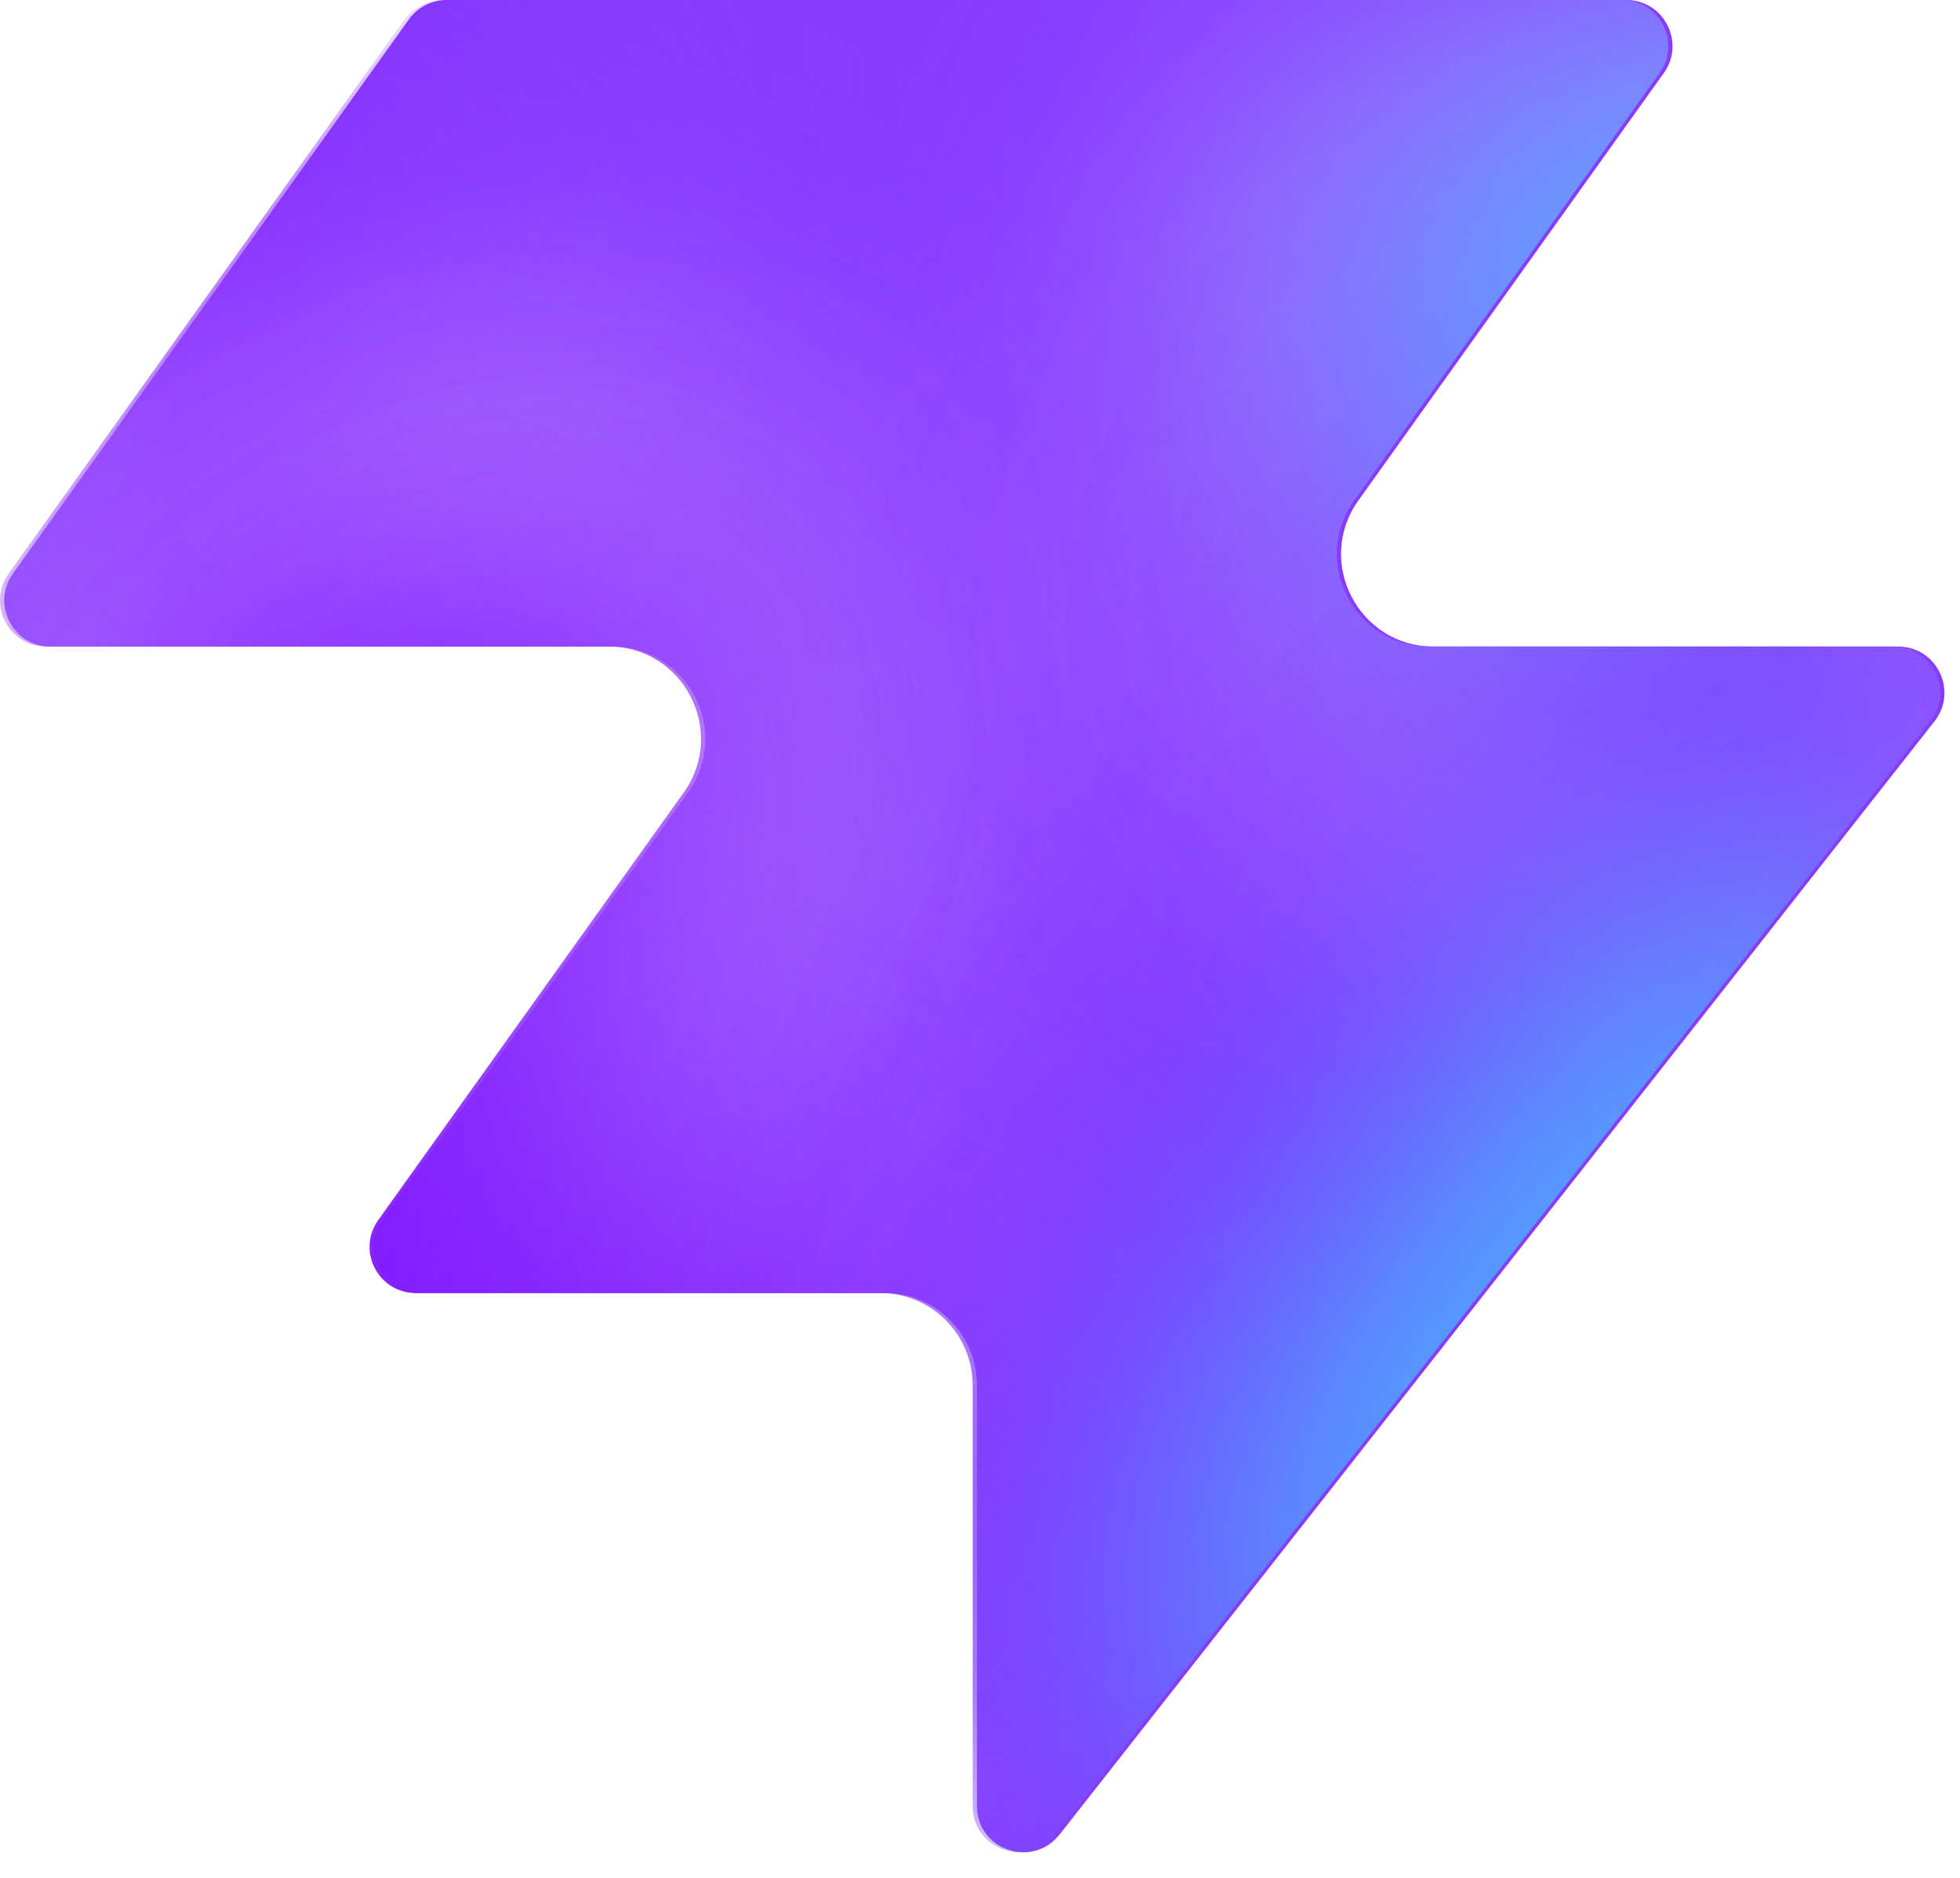
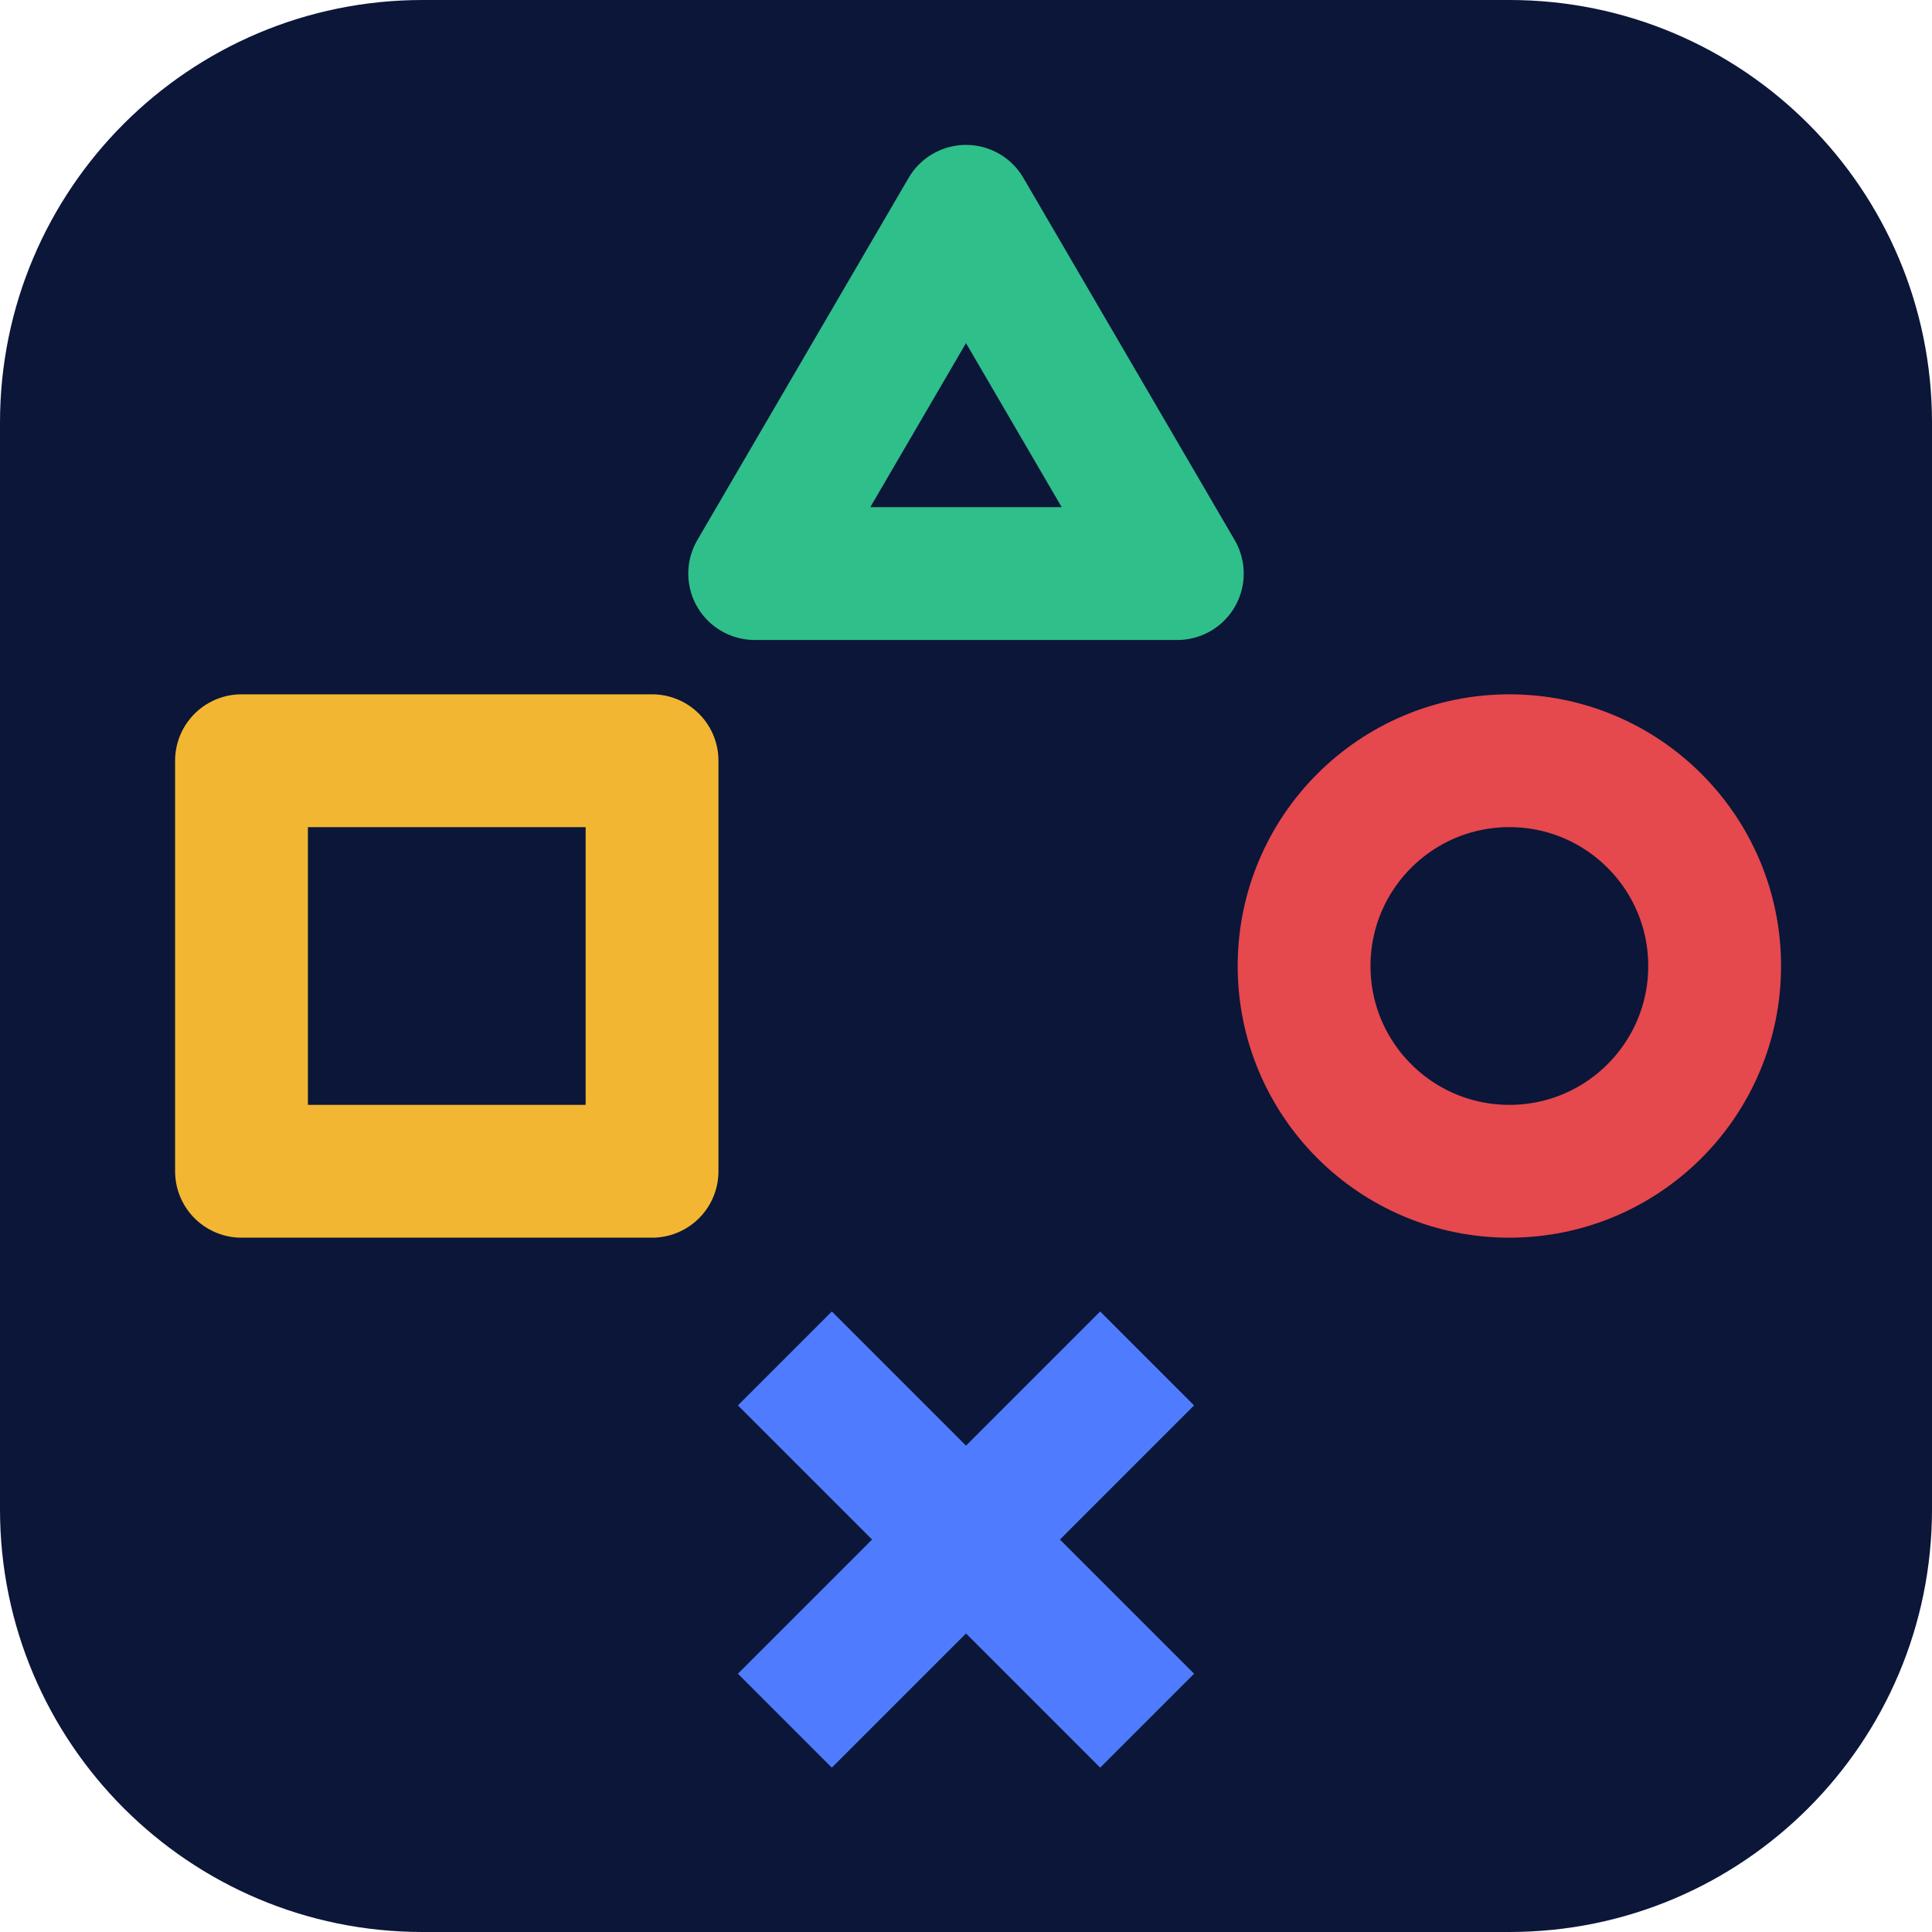
- <svg xmlns="http://www.w3.org/2000/svg" width="48" height="46" fill="none" viewBox="0 0 48 46">
-   <path fill="#863bff" d="M25.946 44.938c-.664.845-2.021.375-2.021-.698V33.937a2.26 2.26 0 0 0-2.262-2.262H10.287c-.92 0-1.456-1.04-.92-1.788l7.48-10.471c1.07-1.497 0-3.578-1.842-3.578H1.237c-.92 0-1.456-1.04-.92-1.788L10.013.474c.214-.297.556-.474.92-.474h28.894c.92 0 1.456 1.04.92 1.788l-7.48 10.471c-1.07 1.498 0 3.579 1.842 3.579h11.377c.943 0 1.473 1.088.89 1.83L25.947 44.94z" style="fill:#863bff;fill:color(display-p3 .525 .23 1);fill-opacity:1" />
-   <mask id="a" width="48" height="46" x="0" y="0" maskUnits="userSpaceOnUse" style="mask-type:alpha">
-     <path fill="#000" d="M25.842 44.938c-.664.844-2.021.375-2.021-.698V33.937a2.26 2.26 0 0 0-2.262-2.262H10.183c-.92 0-1.456-1.04-.92-1.788l7.48-10.471c1.07-1.498 0-3.579-1.842-3.579H1.133c-.92 0-1.456-1.04-.92-1.787L9.91.473c.214-.297.556-.474.92-.474h28.894c.92 0 1.456 1.04.92 1.788l-7.48 10.471c-1.07 1.498 0 3.578 1.842 3.578h11.377c.943 0 1.473 1.088.89 1.832L25.843 44.94z" style="fill:#000;fill-opacity:1" />
-   </mask>
-   <g mask="url(#a)">
-     <g filter="url(#b)">
-       <ellipse cx="5.508" cy="14.704" fill="#ede6ff" rx="5.508" ry="14.704" style="fill:#ede6ff;fill:color(display-p3 .927 .903 1);fill-opacity:1" transform="matrix(.00324 1 1 -.00324 -4.47 31.516)" />
-     </g>
-     <g filter="url(#c)">
-       <ellipse cx="10.399" cy="29.851" fill="#ede6ff" rx="10.399" ry="29.851" style="fill:#ede6ff;fill:color(display-p3 .927 .903 1);fill-opacity:1" transform="matrix(.00324 1 1 -.00324 -39.328 7.883)" />
-     </g>
-     <g filter="url(#d)">
-       <ellipse cx="5.508" cy="30.487" fill="#7e14ff" rx="5.508" ry="30.487" style="fill:#7e14ff;fill:color(display-p3 .492 .077 1);fill-opacity:1" transform="rotate(89.814 -25.913 -14.639)scale(1 -1)" />
-     </g>
-     <g filter="url(#e)">
-       <ellipse cx="5.508" cy="30.599" fill="#7e14ff" rx="5.508" ry="30.599" style="fill:#7e14ff;fill:color(display-p3 .492 .077 1);fill-opacity:1" transform="rotate(89.814 -32.644 -3.334)scale(1 -1)" />
-     </g>
-     <g filter="url(#f)">
-       <ellipse cx="5.508" cy="30.599" fill="#7e14ff" rx="5.508" ry="30.599" style="fill:#7e14ff;fill:color(display-p3 .492 .077 1);fill-opacity:1" transform="matrix(.00324 1 1 -.00324 -34.34 30.47)" />
-     </g>
-     <g filter="url(#g)">
-       <ellipse cx="14.072" cy="22.078" fill="#ede6ff" rx="14.072" ry="22.078" style="fill:#ede6ff;fill:color(display-p3 .927 .903 1);fill-opacity:1" transform="rotate(93.35 24.506 48.493)scale(-1 1)" />
-     </g>
-     <g filter="url(#h)">
-       <ellipse cx="3.47" cy="21.501" fill="#7e14ff" rx="3.47" ry="21.501" style="fill:#7e14ff;fill:color(display-p3 .492 .077 1);fill-opacity:1" transform="rotate(89.009 28.708 47.59)scale(-1 1)" />
-     </g>
-     <g filter="url(#i)">
-       <ellipse cx="3.47" cy="21.501" fill="#7e14ff" rx="3.47" ry="21.501" style="fill:#7e14ff;fill:color(display-p3 .492 .077 1);fill-opacity:1" transform="rotate(89.009 28.708 47.59)scale(-1 1)" />
-     </g>
-     <g filter="url(#j)">
-       <ellipse cx=".387" cy="8.972" fill="#7e14ff" rx="4.407" ry="29.108" style="fill:#7e14ff;fill:color(display-p3 .492 .077 1);fill-opacity:1" transform="rotate(39.51 .387 8.972)" />
-     </g>
-     <g filter="url(#k)">
-       <ellipse cx="47.523" cy="-6.092" fill="#7e14ff" rx="4.407" ry="29.108" style="fill:#7e14ff;fill:color(display-p3 .492 .077 1);fill-opacity:1" transform="rotate(37.892 47.523 -6.092)" />
-     </g>
-     <g filter="url(#l)">
-       <ellipse cx="41.412" cy="6.333" fill="#47bfff" rx="5.971" ry="9.665" style="fill:#47bfff;fill:color(display-p3 .28 .748 1);fill-opacity:1" transform="rotate(37.892 41.412 6.333)" />
-     </g>
-     <g filter="url(#m)">
-       <ellipse cx="-1.879" cy="38.332" fill="#7e14ff" rx="4.407" ry="29.108" style="fill:#7e14ff;fill:color(display-p3 .492 .077 1);fill-opacity:1" transform="rotate(37.892 -1.88 38.332)" />
-     </g>
-     <g filter="url(#n)">
-       <ellipse cx="-1.879" cy="38.332" fill="#7e14ff" rx="4.407" ry="29.108" style="fill:#7e14ff;fill:color(display-p3 .492 .077 1);fill-opacity:1" transform="rotate(37.892 -1.88 38.332)" />
-     </g>
-     <g filter="url(#o)">
-       <ellipse cx="35.651" cy="29.907" fill="#7e14ff" rx="4.407" ry="29.108" style="fill:#7e14ff;fill:color(display-p3 .492 .077 1);fill-opacity:1" transform="rotate(37.892 35.651 29.907)" />
-     </g>
-     <g filter="url(#p)">
-       <ellipse cx="38.418" cy="32.4" fill="#47bfff" rx="5.971" ry="15.297" style="fill:#47bfff;fill:color(display-p3 .28 .748 1);fill-opacity:1" transform="rotate(37.892 38.418 32.4)" />
-     </g>
+ <svg xmlns="http://www.w3.org/2000/svg" viewBox="0 0 32 32">
+   <rect width="32" height="32" rx="7" fill="#0b1638" />
+   <g fill="none" stroke-width="2.2" stroke-linejoin="round">
+     <path d="M16 3.5 19.5 9.5H12.5Z" stroke="#2fbf8a" />
+     <circle cx="25" cy="16" r="3.4" stroke="#e5484d" />
+     <path d="M13 22.5l6 6M19 22.5l-6 6" stroke="#4f7cff" />
+     <rect x="4" y="12.6" width="6.8" height="6.8" stroke="#f2b632" />
  </g>
-   <defs>
-     <filter id="b" width="60.045" height="41.654" x="-19.77" y="16.149" color-interpolation-filters="sRGB" filterUnits="userSpaceOnUse">
-       <feFlood flood-opacity="0" result="BackgroundImageFix" />
-       <feBlend in="SourceGraphic" in2="BackgroundImageFix" result="shape" />
-       <feGaussianBlur result="effect1_foregroundBlur_2002_17158" stdDeviation="7.659" />
-     </filter>
-     <filter id="c" width="90.34" height="51.437" x="-54.613" y="-7.533" color-interpolation-filters="sRGB" filterUnits="userSpaceOnUse">
-       <feFlood flood-opacity="0" result="BackgroundImageFix" />
-       <feBlend in="SourceGraphic" in2="BackgroundImageFix" result="shape" />
-       <feGaussianBlur result="effect1_foregroundBlur_2002_17158" stdDeviation="7.659" />
-     </filter>
-     <filter id="d" width="79.355" height="29.4" x="-49.64" y="2.03" color-interpolation-filters="sRGB" filterUnits="userSpaceOnUse">
-       <feFlood flood-opacity="0" result="BackgroundImageFix" />
-       <feBlend in="SourceGraphic" in2="BackgroundImageFix" result="shape" />
-       <feGaussianBlur result="effect1_foregroundBlur_2002_17158" stdDeviation="4.596" />
-     </filter>
-     <filter id="e" width="79.579" height="29.4" x="-45.045" y="20.029" color-interpolation-filters="sRGB" filterUnits="userSpaceOnUse">
-       <feFlood flood-opacity="0" result="BackgroundImageFix" />
-       <feBlend in="SourceGraphic" in2="BackgroundImageFix" result="shape" />
-       <feGaussianBlur result="effect1_foregroundBlur_2002_17158" stdDeviation="4.596" />
-     </filter>
-     <filter id="f" width="79.579" height="29.4" x="-43.513" y="21.178" color-interpolation-filters="sRGB" filterUnits="userSpaceOnUse">
-       <feFlood flood-opacity="0" result="BackgroundImageFix" />
-       <feBlend in="SourceGraphic" in2="BackgroundImageFix" result="shape" />
-       <feGaussianBlur result="effect1_foregroundBlur_2002_17158" stdDeviation="4.596" />
-     </filter>
-     <filter id="g" width="74.749" height="58.852" x="15.756" y="-17.901" color-interpolation-filters="sRGB" filterUnits="userSpaceOnUse">
-       <feFlood flood-opacity="0" result="BackgroundImageFix" />
-       <feBlend in="SourceGraphic" in2="BackgroundImageFix" result="shape" />
-       <feGaussianBlur result="effect1_foregroundBlur_2002_17158" stdDeviation="7.659" />
-     </filter>
-     <filter id="h" width="61.377" height="25.362" x="23.548" y="2.284" color-interpolation-filters="sRGB" filterUnits="userSpaceOnUse">
-       <feFlood flood-opacity="0" result="BackgroundImageFix" />
-       <feBlend in="SourceGraphic" in2="BackgroundImageFix" result="shape" />
-       <feGaussianBlur result="effect1_foregroundBlur_2002_17158" stdDeviation="4.596" />
-     </filter>
-     <filter id="i" width="61.377" height="25.362" x="23.548" y="2.284" color-interpolation-filters="sRGB" filterUnits="userSpaceOnUse">
-       <feFlood flood-opacity="0" result="BackgroundImageFix" />
-       <feBlend in="SourceGraphic" in2="BackgroundImageFix" result="shape" />
-       <feGaussianBlur result="effect1_foregroundBlur_2002_17158" stdDeviation="4.596" />
-     </filter>
-     <filter id="j" width="56.045" height="63.649" x="-27.636" y="-22.853" color-interpolation-filters="sRGB" filterUnits="userSpaceOnUse">
-       <feFlood flood-opacity="0" result="BackgroundImageFix" />
-       <feBlend in="SourceGraphic" in2="BackgroundImageFix" result="shape" />
-       <feGaussianBlur result="effect1_foregroundBlur_2002_17158" stdDeviation="4.596" />
-     </filter>
-     <filter id="k" width="54.814" height="64.646" x="20.116" y="-38.415" color-interpolation-filters="sRGB" filterUnits="userSpaceOnUse">
-       <feFlood flood-opacity="0" result="BackgroundImageFix" />
-       <feBlend in="SourceGraphic" in2="BackgroundImageFix" result="shape" />
-       <feGaussianBlur result="effect1_foregroundBlur_2002_17158" stdDeviation="4.596" />
-     </filter>
-     <filter id="l" width="33.541" height="35.313" x="24.641" y="-11.323" color-interpolation-filters="sRGB" filterUnits="userSpaceOnUse">
-       <feFlood flood-opacity="0" result="BackgroundImageFix" />
-       <feBlend in="SourceGraphic" in2="BackgroundImageFix" result="shape" />
-       <feGaussianBlur result="effect1_foregroundBlur_2002_17158" stdDeviation="4.596" />
-     </filter>
-     <filter id="m" width="54.814" height="64.646" x="-29.286" y="6.009" color-interpolation-filters="sRGB" filterUnits="userSpaceOnUse">
-       <feFlood flood-opacity="0" result="BackgroundImageFix" />
-       <feBlend in="SourceGraphic" in2="BackgroundImageFix" result="shape" />
-       <feGaussianBlur result="effect1_foregroundBlur_2002_17158" stdDeviation="4.596" />
-     </filter>
-     <filter id="n" width="54.814" height="64.646" x="-29.286" y="6.009" color-interpolation-filters="sRGB" filterUnits="userSpaceOnUse">
-       <feFlood flood-opacity="0" result="BackgroundImageFix" />
-       <feBlend in="SourceGraphic" in2="BackgroundImageFix" result="shape" />
-       <feGaussianBlur result="effect1_foregroundBlur_2002_17158" stdDeviation="4.596" />
-     </filter>
-     <filter id="o" width="54.814" height="64.646" x="8.244" y="-2.416" color-interpolation-filters="sRGB" filterUnits="userSpaceOnUse">
-       <feFlood flood-opacity="0" result="BackgroundImageFix" />
-       <feBlend in="SourceGraphic" in2="BackgroundImageFix" result="shape" />
-       <feGaussianBlur result="effect1_foregroundBlur_2002_17158" stdDeviation="4.596" />
-     </filter>
-     <filter id="p" width="39.409" height="43.623" x="18.713" y="10.588" color-interpolation-filters="sRGB" filterUnits="userSpaceOnUse">
-       <feFlood flood-opacity="0" result="BackgroundImageFix" />
-       <feBlend in="SourceGraphic" in2="BackgroundImageFix" result="shape" />
-       <feGaussianBlur result="effect1_foregroundBlur_2002_17158" stdDeviation="4.596" />
-     </filter>
-   </defs>
</svg>
